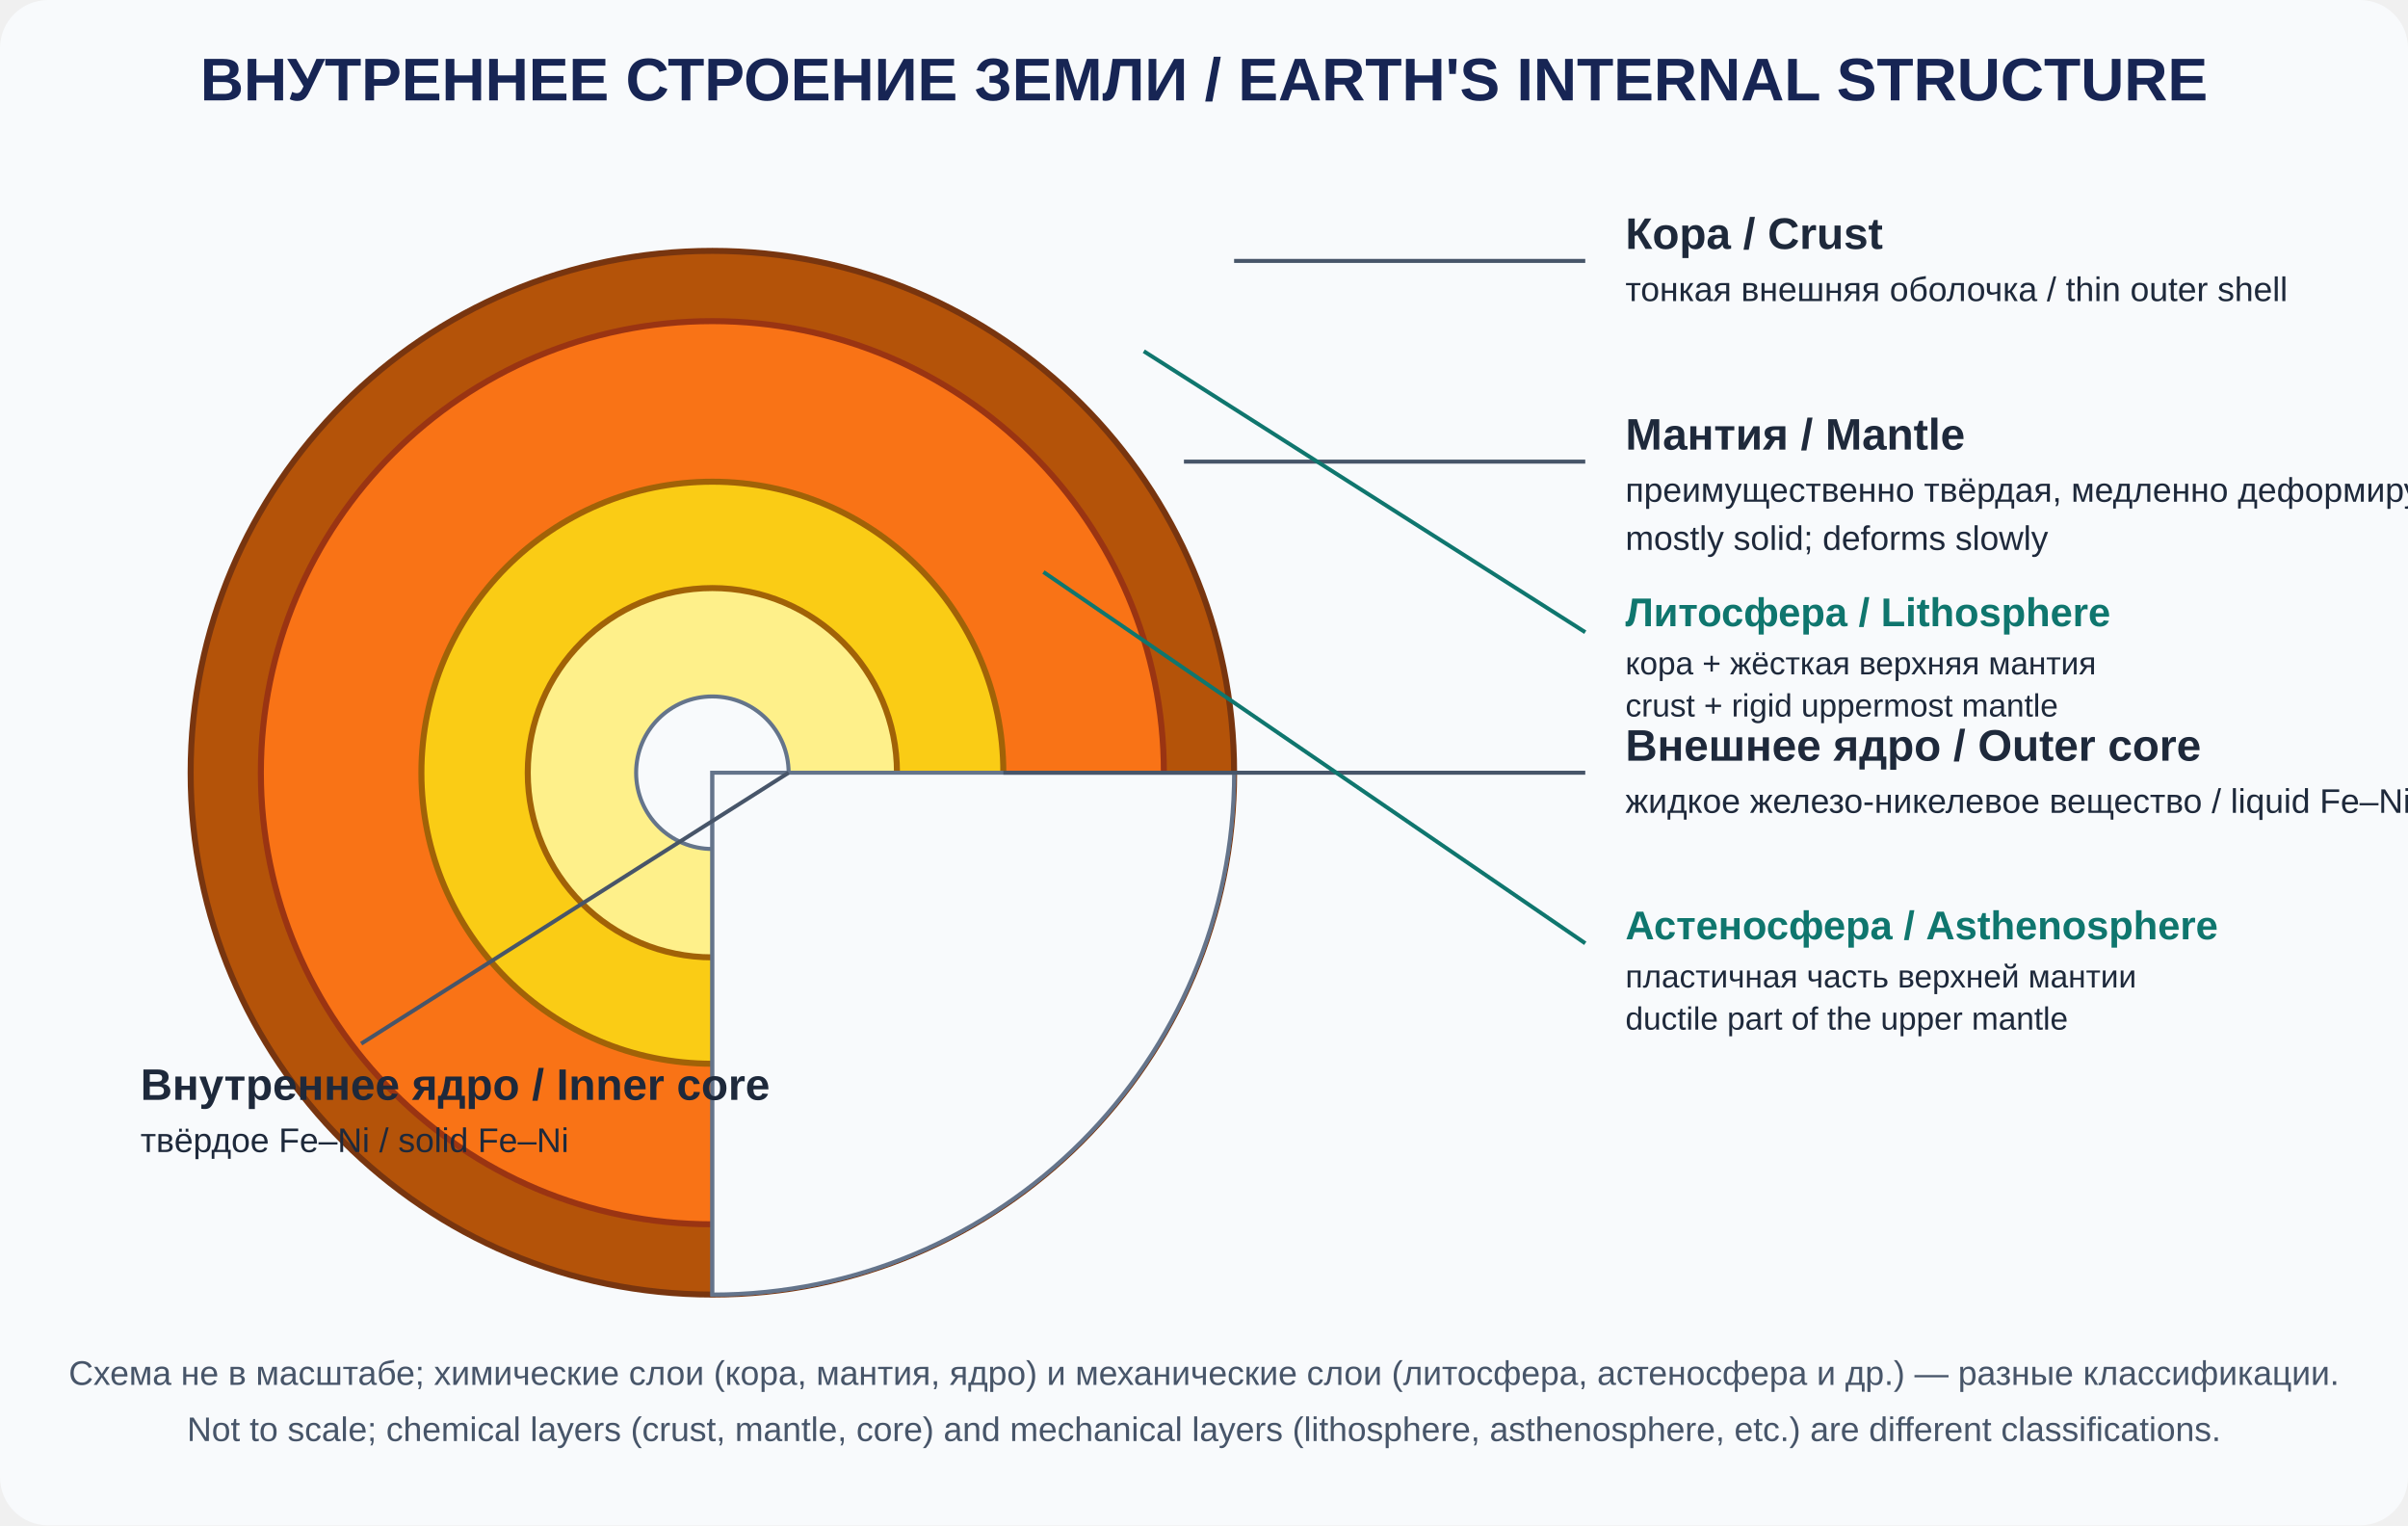
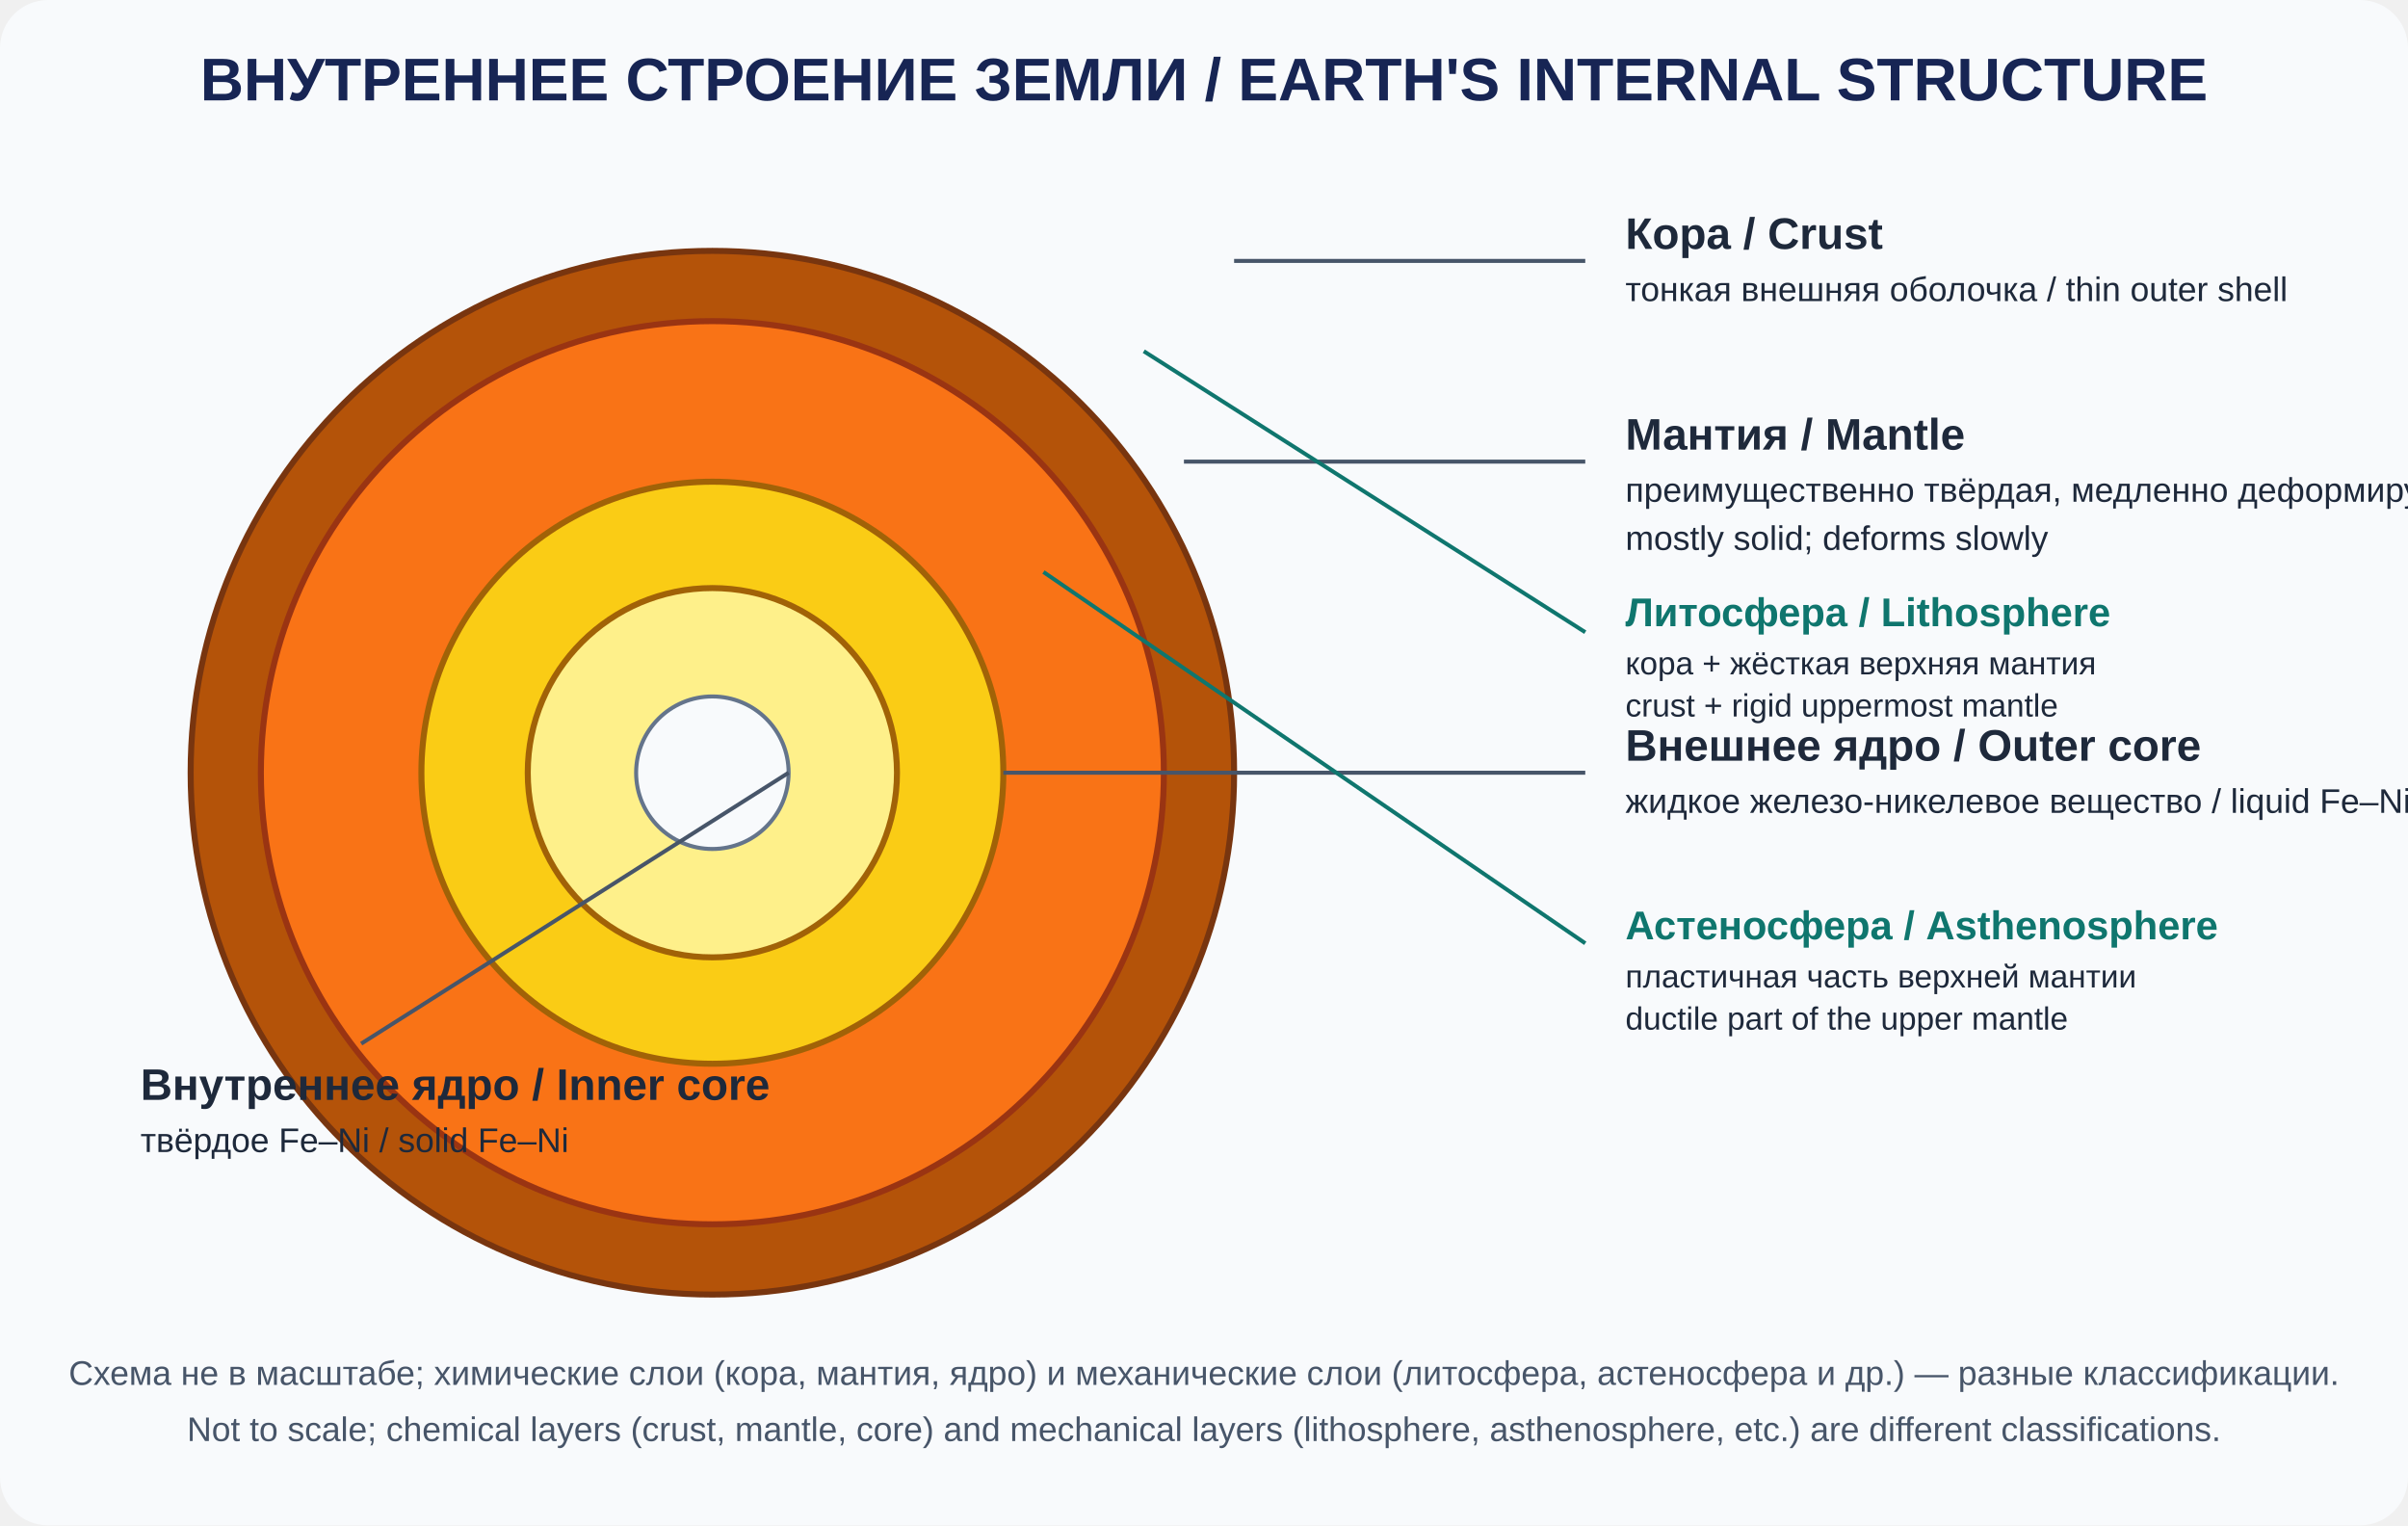
<svg xmlns="http://www.w3.org/2000/svg" viewBox="0 0 1200 760" role="img" aria-labelledby="title desc">
  <rect width="1200" height="760" rx="24" fill="#f8fafc" />
  <text x="600" y="50" text-anchor="middle" font-family="Arial,sans-serif" font-size="30" font-weight="700" fill="#172554">ВНУТРЕННЕЕ СТРОЕНИЕ ЗЕМЛИ / EARTH'S INTERNAL STRUCTURE</text>
  <g transform="translate(355 385)">
    <circle r="260" fill="#b45309" stroke="#78350f" stroke-width="3" />
    <circle r="225" fill="#f97316" stroke="#9a3412" stroke-width="3" />
    <circle r="145" fill="#facc15" stroke="#a16207" stroke-width="3" />
    <circle r="92" fill="#fef08a" stroke="#a16207" stroke-width="3" />
    <circle r="38" fill="#f8fafc" stroke="#64748b" stroke-width="2" />
-     <path d="M0 0 L260 0 A260 260 0 0 1 0 260 Z" fill="#fff" opacity=".0" />
-     <path d="M0 0 L260 0 A260 260 0 0 1 0 260 Z" fill="#f8fafc" stroke="#64748b" stroke-width="2" />
-     <path d="M0 0 L260 0 A260 260 0 0 1 0 260 Z" fill="#f8fafc" opacity=".96" />
-     <path d="M0 0 L260 0 A260 260 0 0 1 0 260 Z" fill="none" stroke="#64748b" stroke-width="2" />
-     <path d="M0 0 L260 0 A260 260 0 0 1 0 260 Z" fill="#f8fafc" opacity="0" />
-     <path d="M0 0 L260 0 A260 260 0 0 1 0 260 Z" fill="#f8fafc" opacity="0" />
-     <path d="M0 0 L260 0 A260 260 0 0 1 0 260 Z" fill="#f8fafc" opacity="0" />
-     <path d="M0 0 L260 0 A260 260 0 0 1 0 260 Z" fill="#f8fafc" opacity="0" />
-     <path d="M0 0 L260 0 A260 260 0 0 1 0 260 Z" fill="#f8fafc" opacity="0" />
-     <path d="M0 0 L260 0 A260 260 0 0 1 0 260 Z" fill="#f8fafc" opacity="0" />
-     <path d="M0 0 L260 0 A260 260 0 0 1 0 260 Z" fill="#f8fafc" opacity="0" />
-     <path d="M0 0 L260 0 A260 260 0 0 1 0 260 Z" fill="#f8fafc" opacity="0" />
-     <path d="M0 0 L260 0 A260 260 0 0 1 0 260 Z" fill="#f8fafc" opacity="0" />
-     <path d="M0 0 L260 0 A260 260 0 0 1 0 260 Z" fill="#f8fafc" opacity="0" />
-     <path d="M0 0 L260 0 A260 260 0 0 1 0 260 Z" fill="#f8fafc" opacity="0" />
-     <path d="M0 0 L260 0 A260 260 0 0 1 0 260 Z" fill="#f8fafc" opacity="0" />
  </g>
  <g font-family="Arial,sans-serif" fill="#1e293b">
    <path d="M615 130 L790 130" stroke="#475569" stroke-width="2" />
    <text x="810" y="124" font-size="22" font-weight="700">Кора / Crust</text>
    <text x="810" y="150" font-size="17">тонкая внешняя оболочка / thin outer shell</text>
    <path d="M590 230 L790 230" stroke="#475569" stroke-width="2" />
    <text x="810" y="224" font-size="22" font-weight="700">Мантия / Mantle</text>
    <text x="810" y="250" font-size="17">преимущественно твёрдая, медленно деформируется</text>
    <text x="810" y="274" font-size="17">mostly solid; deforms slowly</text>
    <path d="M500 385 L790 385" stroke="#475569" stroke-width="2" />
    <text x="810" y="379" font-size="22" font-weight="700">Внешнее ядро / Outer core</text>
    <text x="810" y="405" font-size="17">жидкое железо-никелевое вещество / liquid Fe–Ni</text>
    <path d="M393 385 L180 520" stroke="#475569" stroke-width="2" />
    <text x="70" y="548" font-size="22" font-weight="700">Внутреннее ядро / Inner core</text>
    <text x="70" y="574" font-size="17">твёрдое Fe–Ni / solid Fe–Ni</text>
    <path d="M570 175 L790 315" stroke="#0f766e" stroke-width="2" />
    <text x="810" y="312" font-size="20" font-weight="700" fill="#0f766e">Литосфера / Lithosphere</text>
    <text x="810" y="336" font-size="16">кора + жёсткая верхняя мантия</text>
    <text x="810" y="357" font-size="16">crust + rigid uppermost mantle</text>
    <path d="M520 285 L790 470" stroke="#0f766e" stroke-width="2" />
    <text x="810" y="468" font-size="20" font-weight="700" fill="#0f766e">Астеносфера / Asthenosphere</text>
    <text x="810" y="492" font-size="16">пластичная часть верхней мантии</text>
    <text x="810" y="513" font-size="16">ductile part of the upper mantle</text>
  </g>
  <text x="600" y="690" text-anchor="middle" font-family="Arial,sans-serif" font-size="17" fill="#475569">Схема не в масштабе; химические слои (кора, мантия, ядро) и механические слои (литосфера, астеносфера и др.) — разные классификации.</text>
  <text x="600" y="718" text-anchor="middle" font-family="Arial,sans-serif" font-size="17" fill="#475569">Not to scale; chemical layers (crust, mantle, core) and mechanical layers (lithosphere, asthenosphere, etc.) are different classifications.</text>
</svg>
